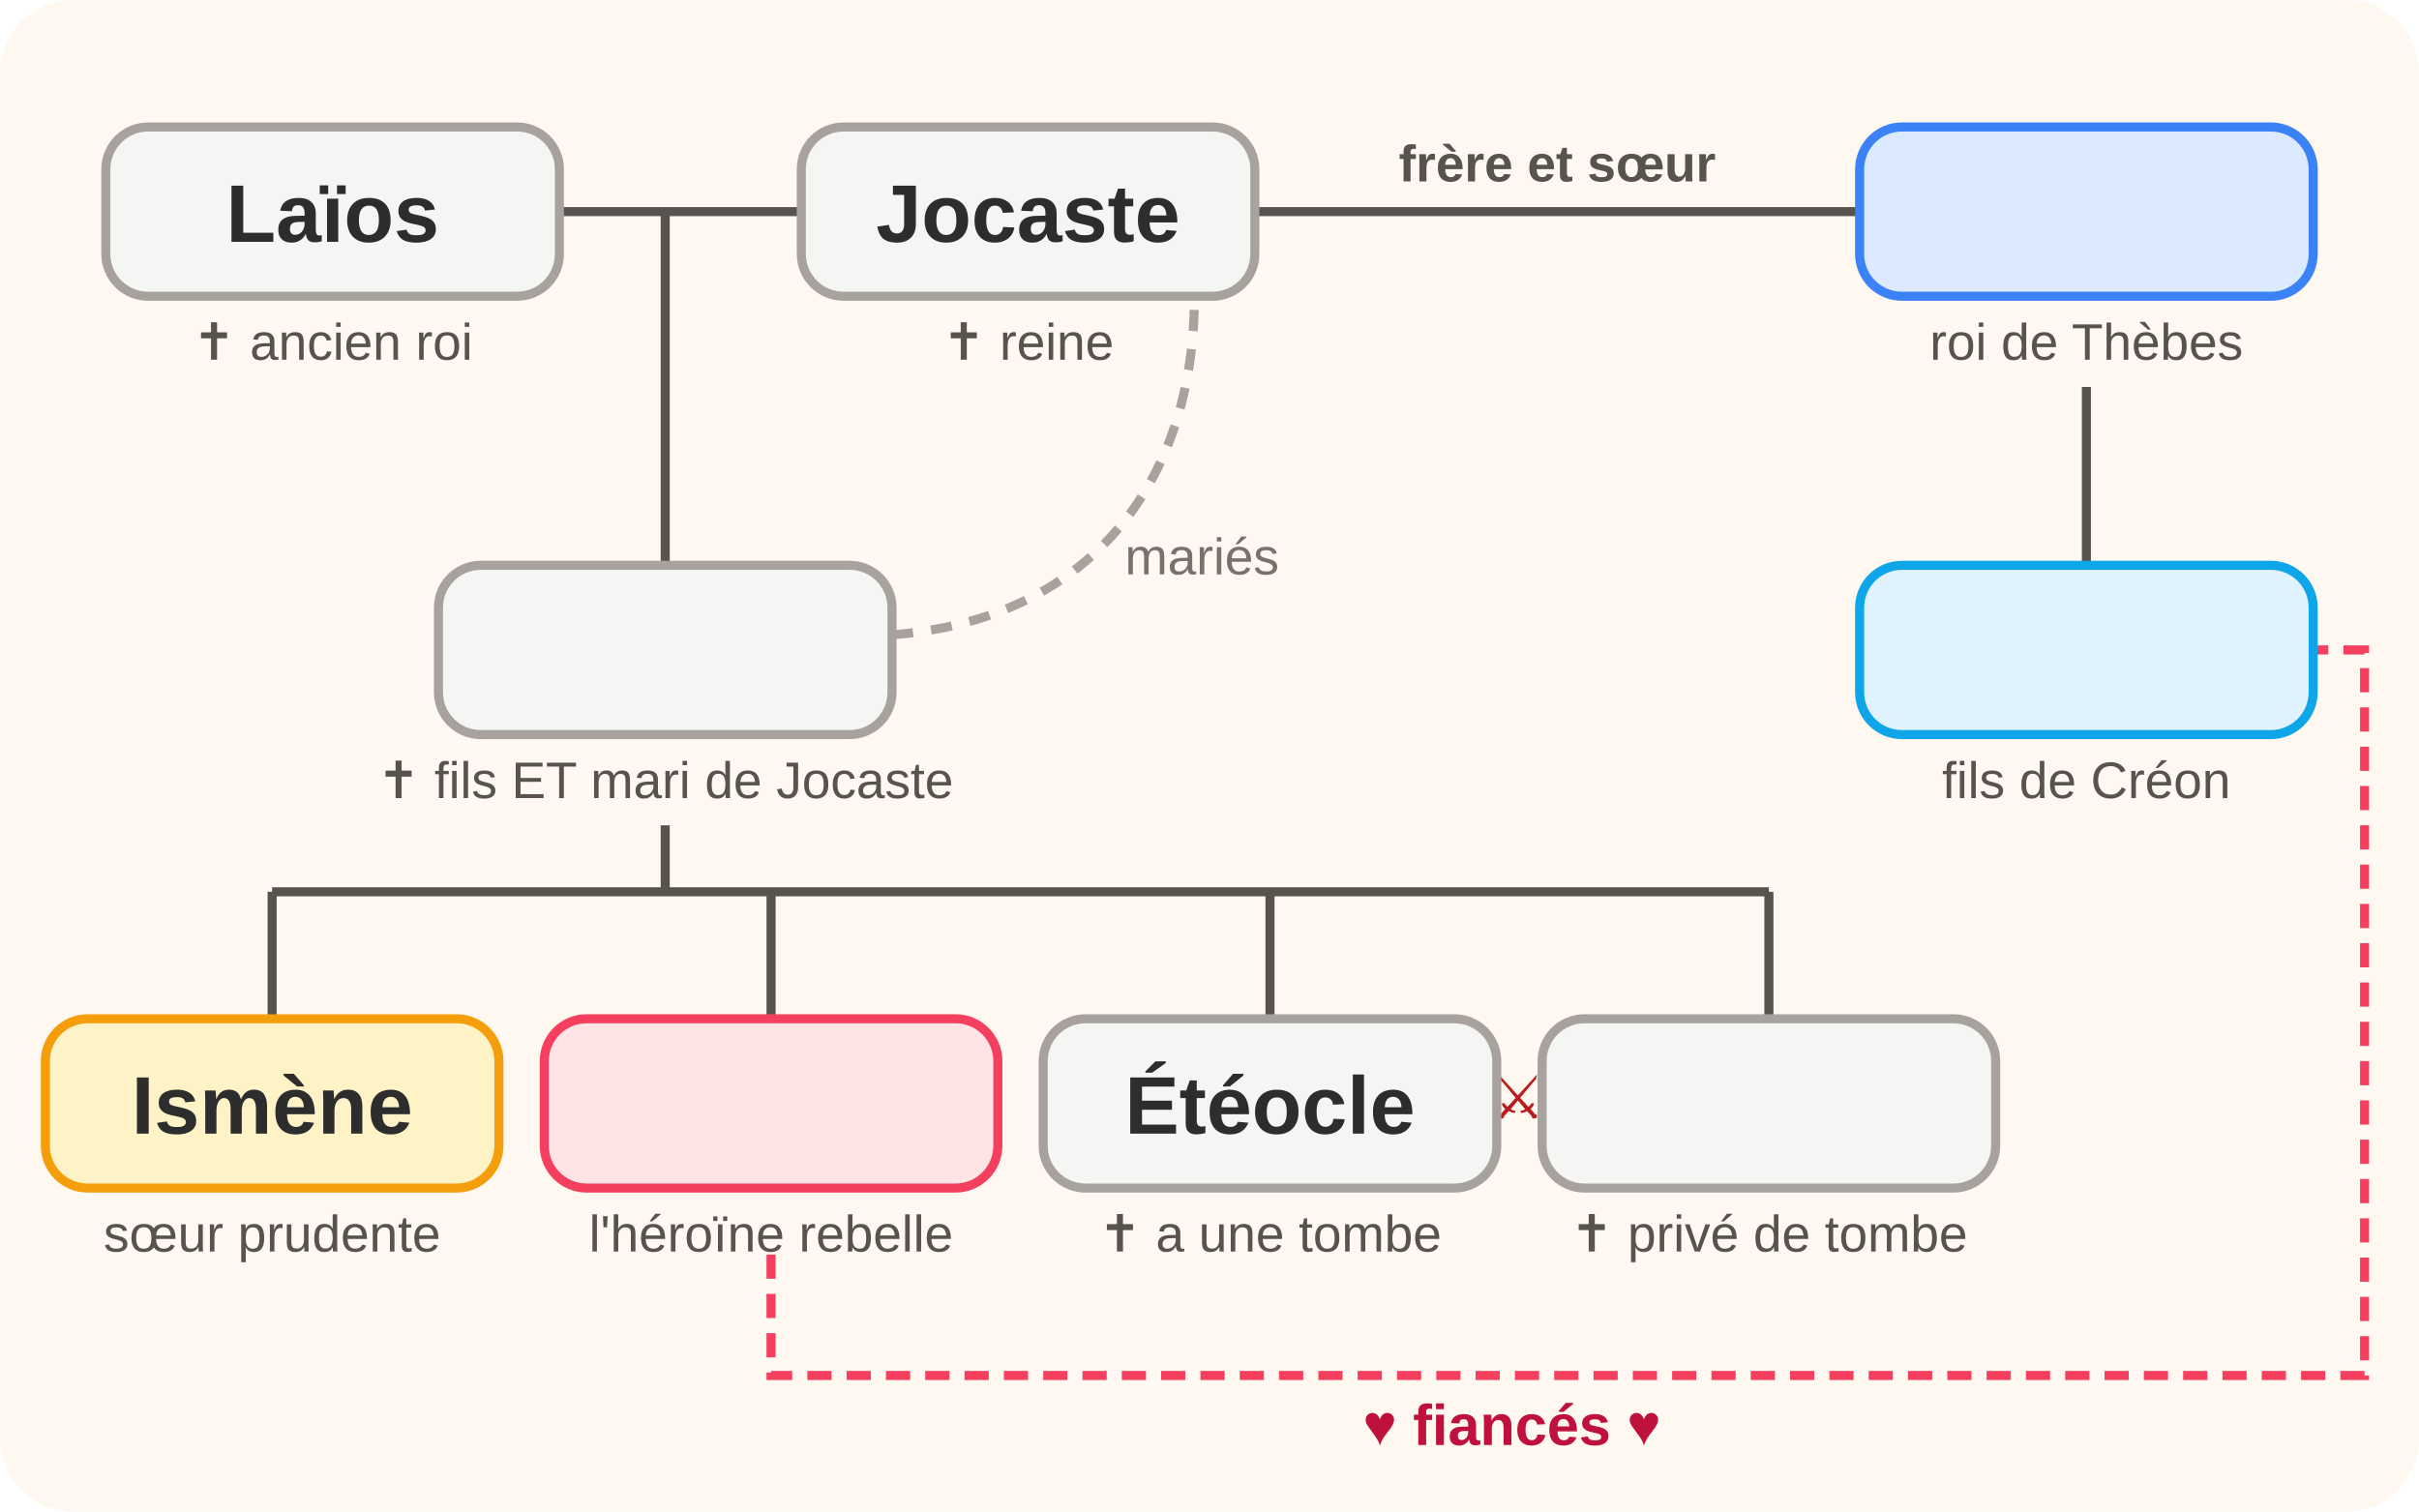
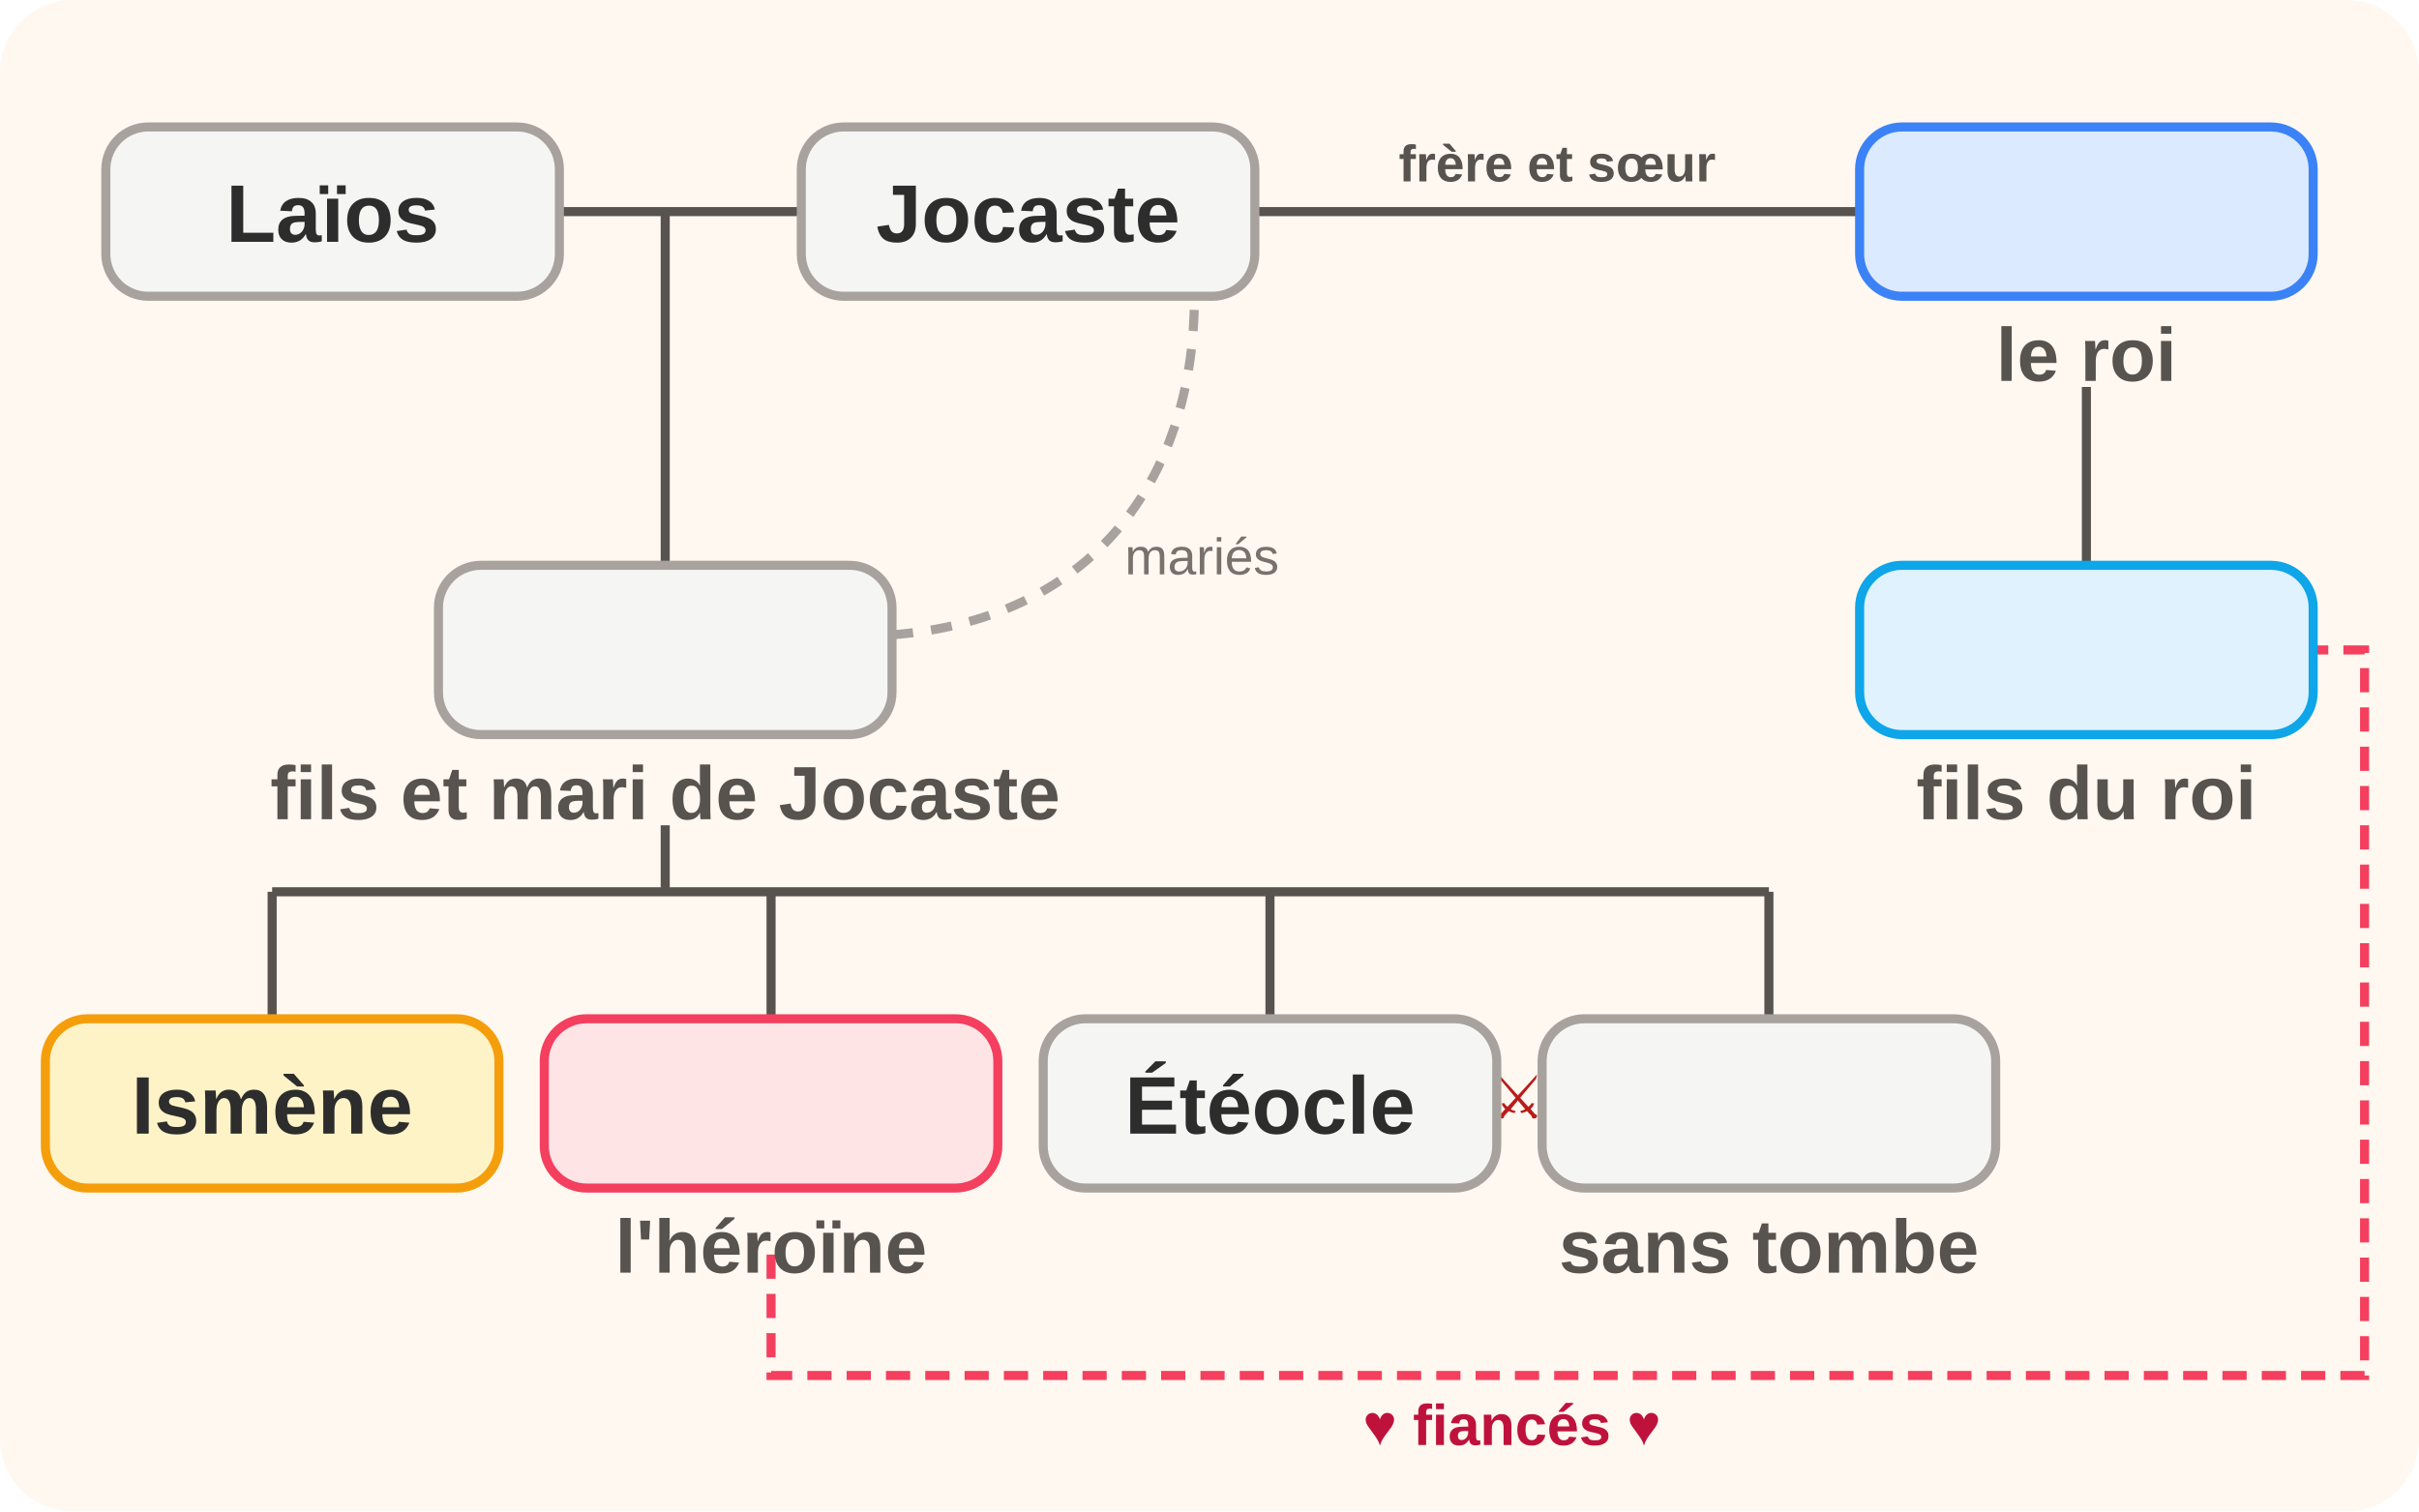
<svg xmlns="http://www.w3.org/2000/svg" viewBox="0 0 800 500" width="800" height="500" font-family="Lexend, Atkinson Hyperlegible, Arial, sans-serif">
  <rect width="800" height="500" rx="24" fill="#FFF8F0" />
  <line x1="185" y1="70" x2="265" y2="70" stroke="#57534E" stroke-width="3" fill="none" />
  <line x1="220" y1="70" x2="220" y2="187" stroke="#57534E" stroke-width="3" fill="none" />
  <line x1="415" y1="70" x2="615" y2="70" stroke="#57534E" stroke-width="3" fill="none" stroke-dasharray="2 0" />
  <text x="515" y="60" text-anchor="middle" font-size="17" font-weight="700" fill="#57534E">frère et sœur</text>
  <path d="M 295 210 C 360 205, 395 160, 395 98" stroke="#A8A29E" stroke-width="3" fill="none" stroke-dasharray="7 6" />
  <text x="372" y="190" font-size="17" fill="#78716C">mariés</text>
  <line x1="690" y1="128" x2="690" y2="187" stroke="#57534E" stroke-width="3" fill="none" />
  <line x1="220" y1="273" x2="220" y2="295" stroke="#57534E" stroke-width="3" fill="none" />
  <line x1="90" y1="295" x2="585" y2="295" stroke="#57534E" stroke-width="3" fill="none" />
  <line x1="90" y1="295" x2="90" y2="337" stroke="#57534E" stroke-width="3" fill="none" />
  <line x1="255" y1="295" x2="255" y2="337" stroke="#57534E" stroke-width="3" fill="none" />
  <line x1="420" y1="295" x2="420" y2="337" stroke="#57534E" stroke-width="3" fill="none" />
  <line x1="585" y1="295" x2="585" y2="337" stroke="#57534E" stroke-width="3" fill="none" />
  <text x="502" y="370" text-anchor="middle" font-size="20" font-weight="700" fill="#B91C1C">⚔</text>
  <path d="M 255 415 V 455 H 782 V 215 H 765" stroke="#F43F5E" stroke-width="3" fill="none" stroke-dasharray="8 5" />
  <text x="500" y="478" text-anchor="middle" font-size="19" font-weight="700" fill="#BE123C">♥ fiancés ♥</text>
  <rect x="35" y="42" width="150" height="56" rx="14" fill="#F5F5F4" stroke="#A8A29E" stroke-width="3" />
  <text x="110" y="80" text-anchor="middle" font-size="27" font-weight="700" fill="#2D2D2D">Laïos</text>
-   <text x="110" y="119" text-anchor="middle" font-size="17" fill="#57534E">✝ ancien roi</text>
  <rect x="265" y="42" width="150" height="56" rx="14" fill="#F5F5F4" stroke="#A8A29E" stroke-width="3" />
  <text x="340" y="80" text-anchor="middle" font-size="27" font-weight="700" fill="#2D2D2D">Jocaste</text>
-   <text x="340" y="119" text-anchor="middle" font-size="17" fill="#57534E">✝ reine</text>
  <rect x="615" y="42" width="150" height="56" rx="14" fill="#DBEAFE" stroke="#3B82F6" stroke-width="3" />
-   <text x="690" y="119" text-anchor="middle" font-size="17" fill="#57534E">roi de Thèbes</text>
+   <text x="690" y="126" text-anchor="middle" font-size="25" font-weight="700" fill="#57534E">le roi</text>
  <rect x="145" y="187" width="150" height="56" rx="14" fill="#F5F5F4" stroke="#A8A29E" stroke-width="3" />
-   <text x="220" y="264" text-anchor="middle" font-size="17" fill="#57534E">✝ fils ET mari de Jocaste</text>
+   <text x="220" y="271" text-anchor="middle" font-size="25" font-weight="700" fill="#57534E">fils et mari de Jocaste</text>
  <rect x="615" y="187" width="150" height="56" rx="14" fill="#E0F2FE" stroke="#0EA5E9" stroke-width="3" />
-   <text x="690" y="264" text-anchor="middle" font-size="17" fill="#57534E">fils de Créon</text>
+   <text x="690" y="271" text-anchor="middle" font-size="25" font-weight="700" fill="#57534E">fils du roi</text>
  <rect x="15" y="337" width="150" height="56" rx="14" fill="#FEF3C7" stroke="#F59E0B" stroke-width="3" />
  <text x="90" y="375" text-anchor="middle" font-size="27" font-weight="700" fill="#2D2D2D">Ismène</text>
-   <text x="90" y="414" text-anchor="middle" font-size="17" fill="#57534E">sœur prudente</text>
  <rect x="180" y="337" width="150" height="56" rx="14" fill="#FFE4E6" stroke="#F43F5E" stroke-width="3" />
-   <text x="255" y="414" text-anchor="middle" font-size="17" fill="#57534E">l'héroïne rebelle</text>
+   <text x="255" y="421" text-anchor="middle" font-size="25" font-weight="700" fill="#57534E">l'héroïne</text>
  <rect x="345" y="337" width="150" height="56" rx="14" fill="#F5F5F4" stroke="#A8A29E" stroke-width="3" />
  <text x="420" y="375" text-anchor="middle" font-size="27" font-weight="700" fill="#2D2D2D">Étéocle</text>
-   <text x="420" y="414" text-anchor="middle" font-size="17" fill="#57534E">✝ a une tombe</text>
  <rect x="510" y="337" width="150" height="56" rx="14" fill="#F5F5F4" stroke="#A8A29E" stroke-width="3" />
-   <text x="585" y="414" text-anchor="middle" font-size="17" fill="#57534E">✝ privé de tombe</text>
+   <text x="585" y="421" text-anchor="middle" font-size="25" font-weight="700" fill="#57534E">sans tombe</text>
</svg>
